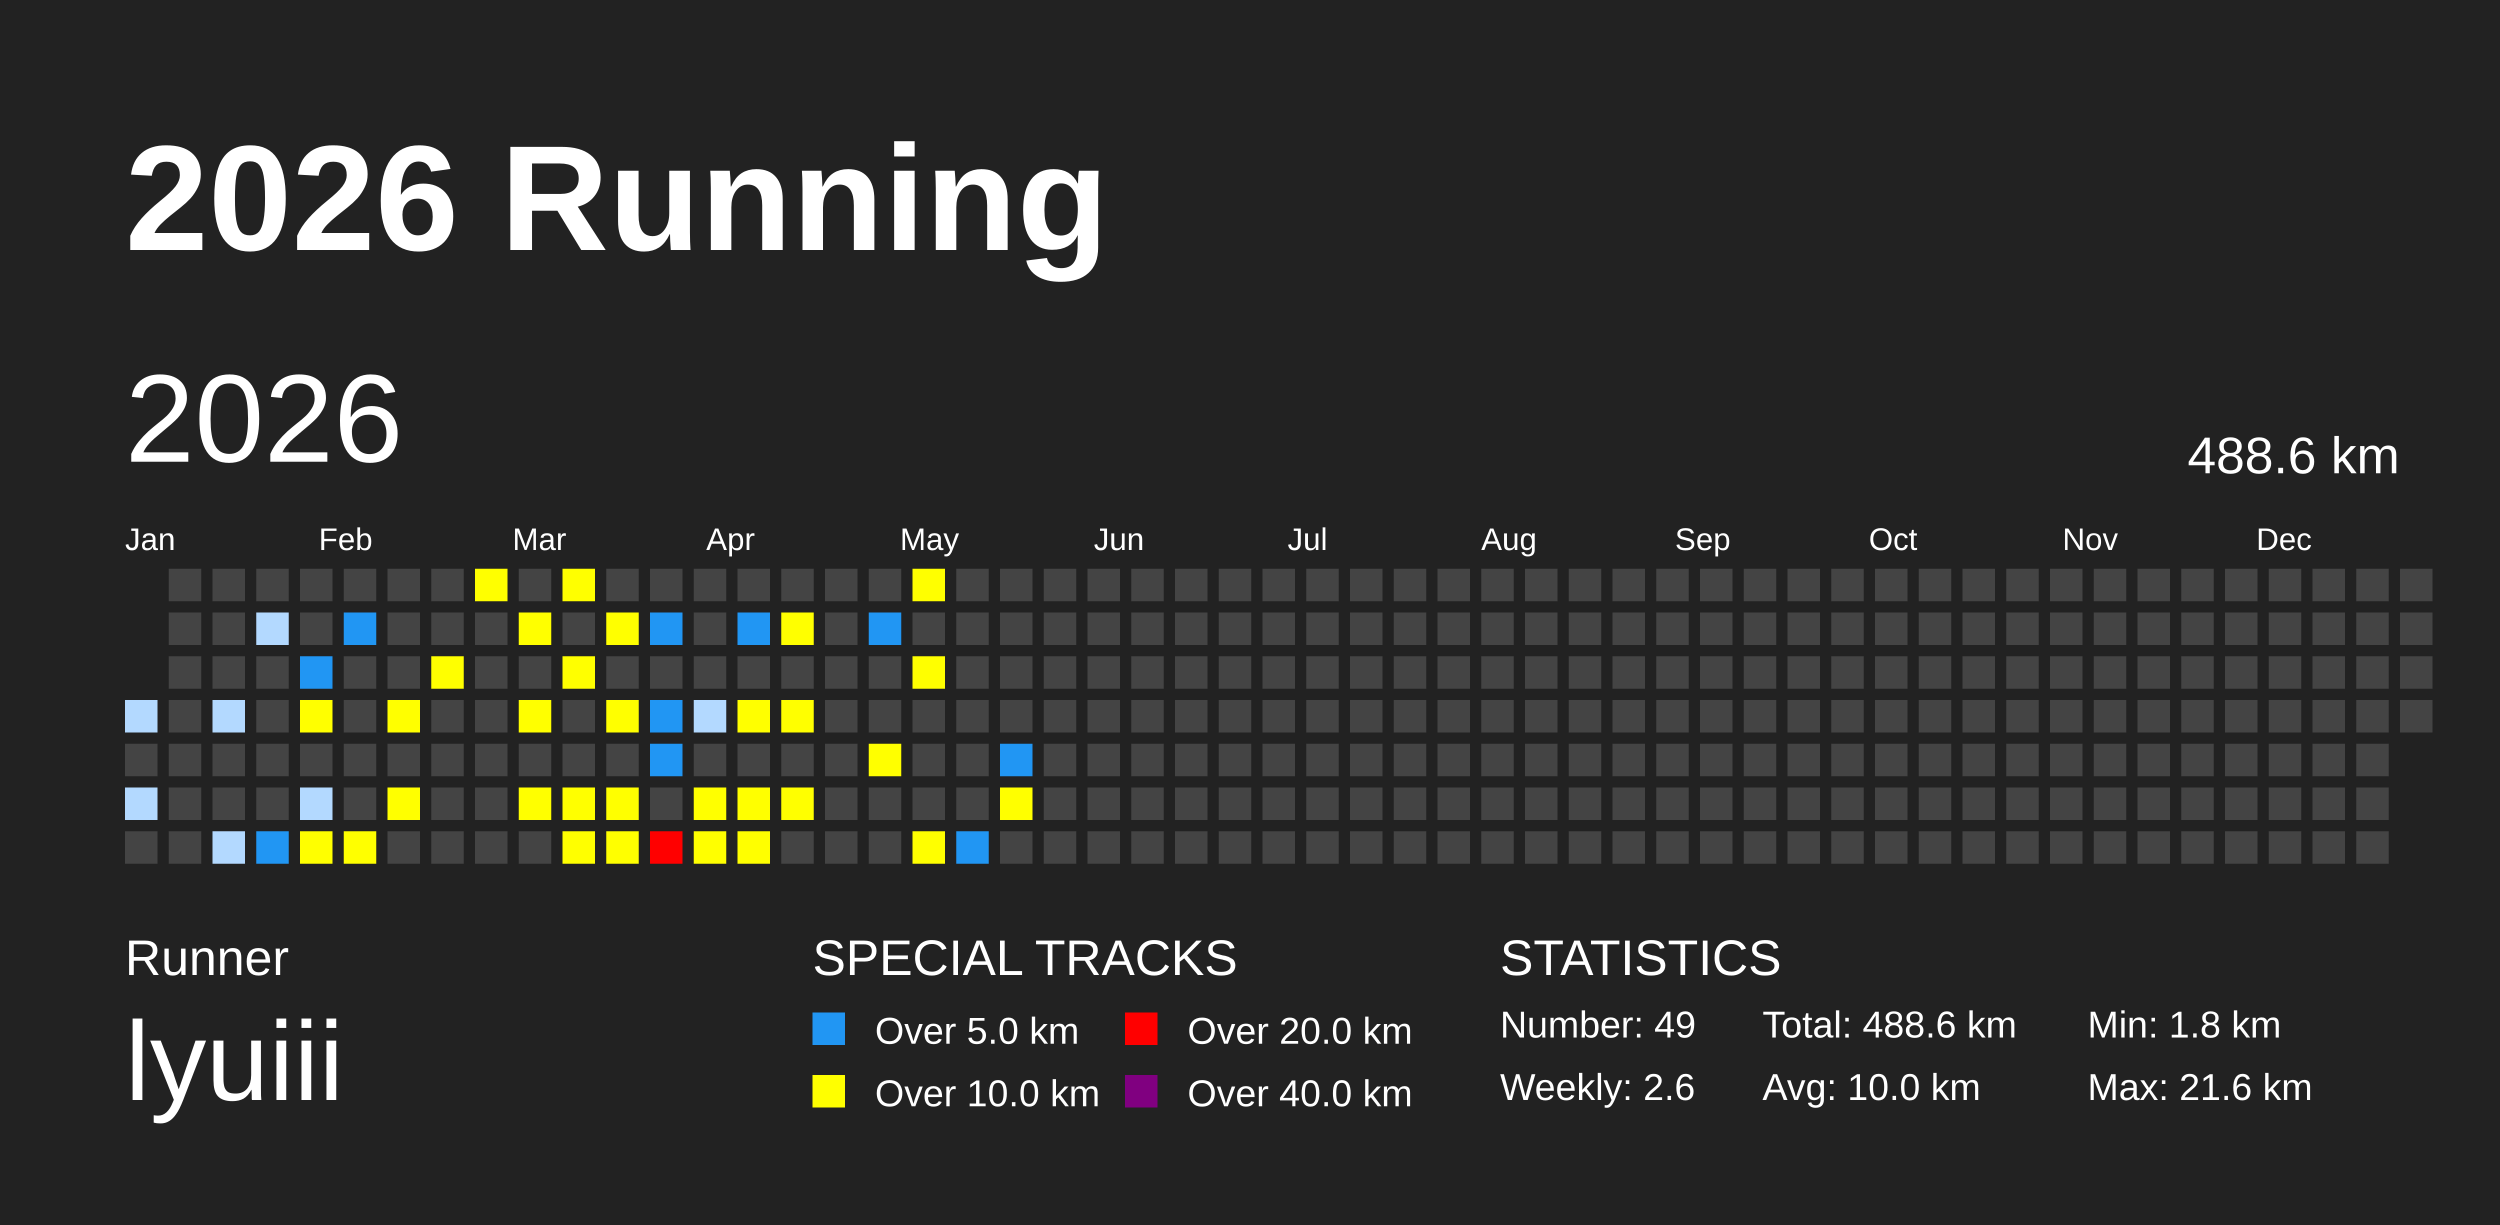
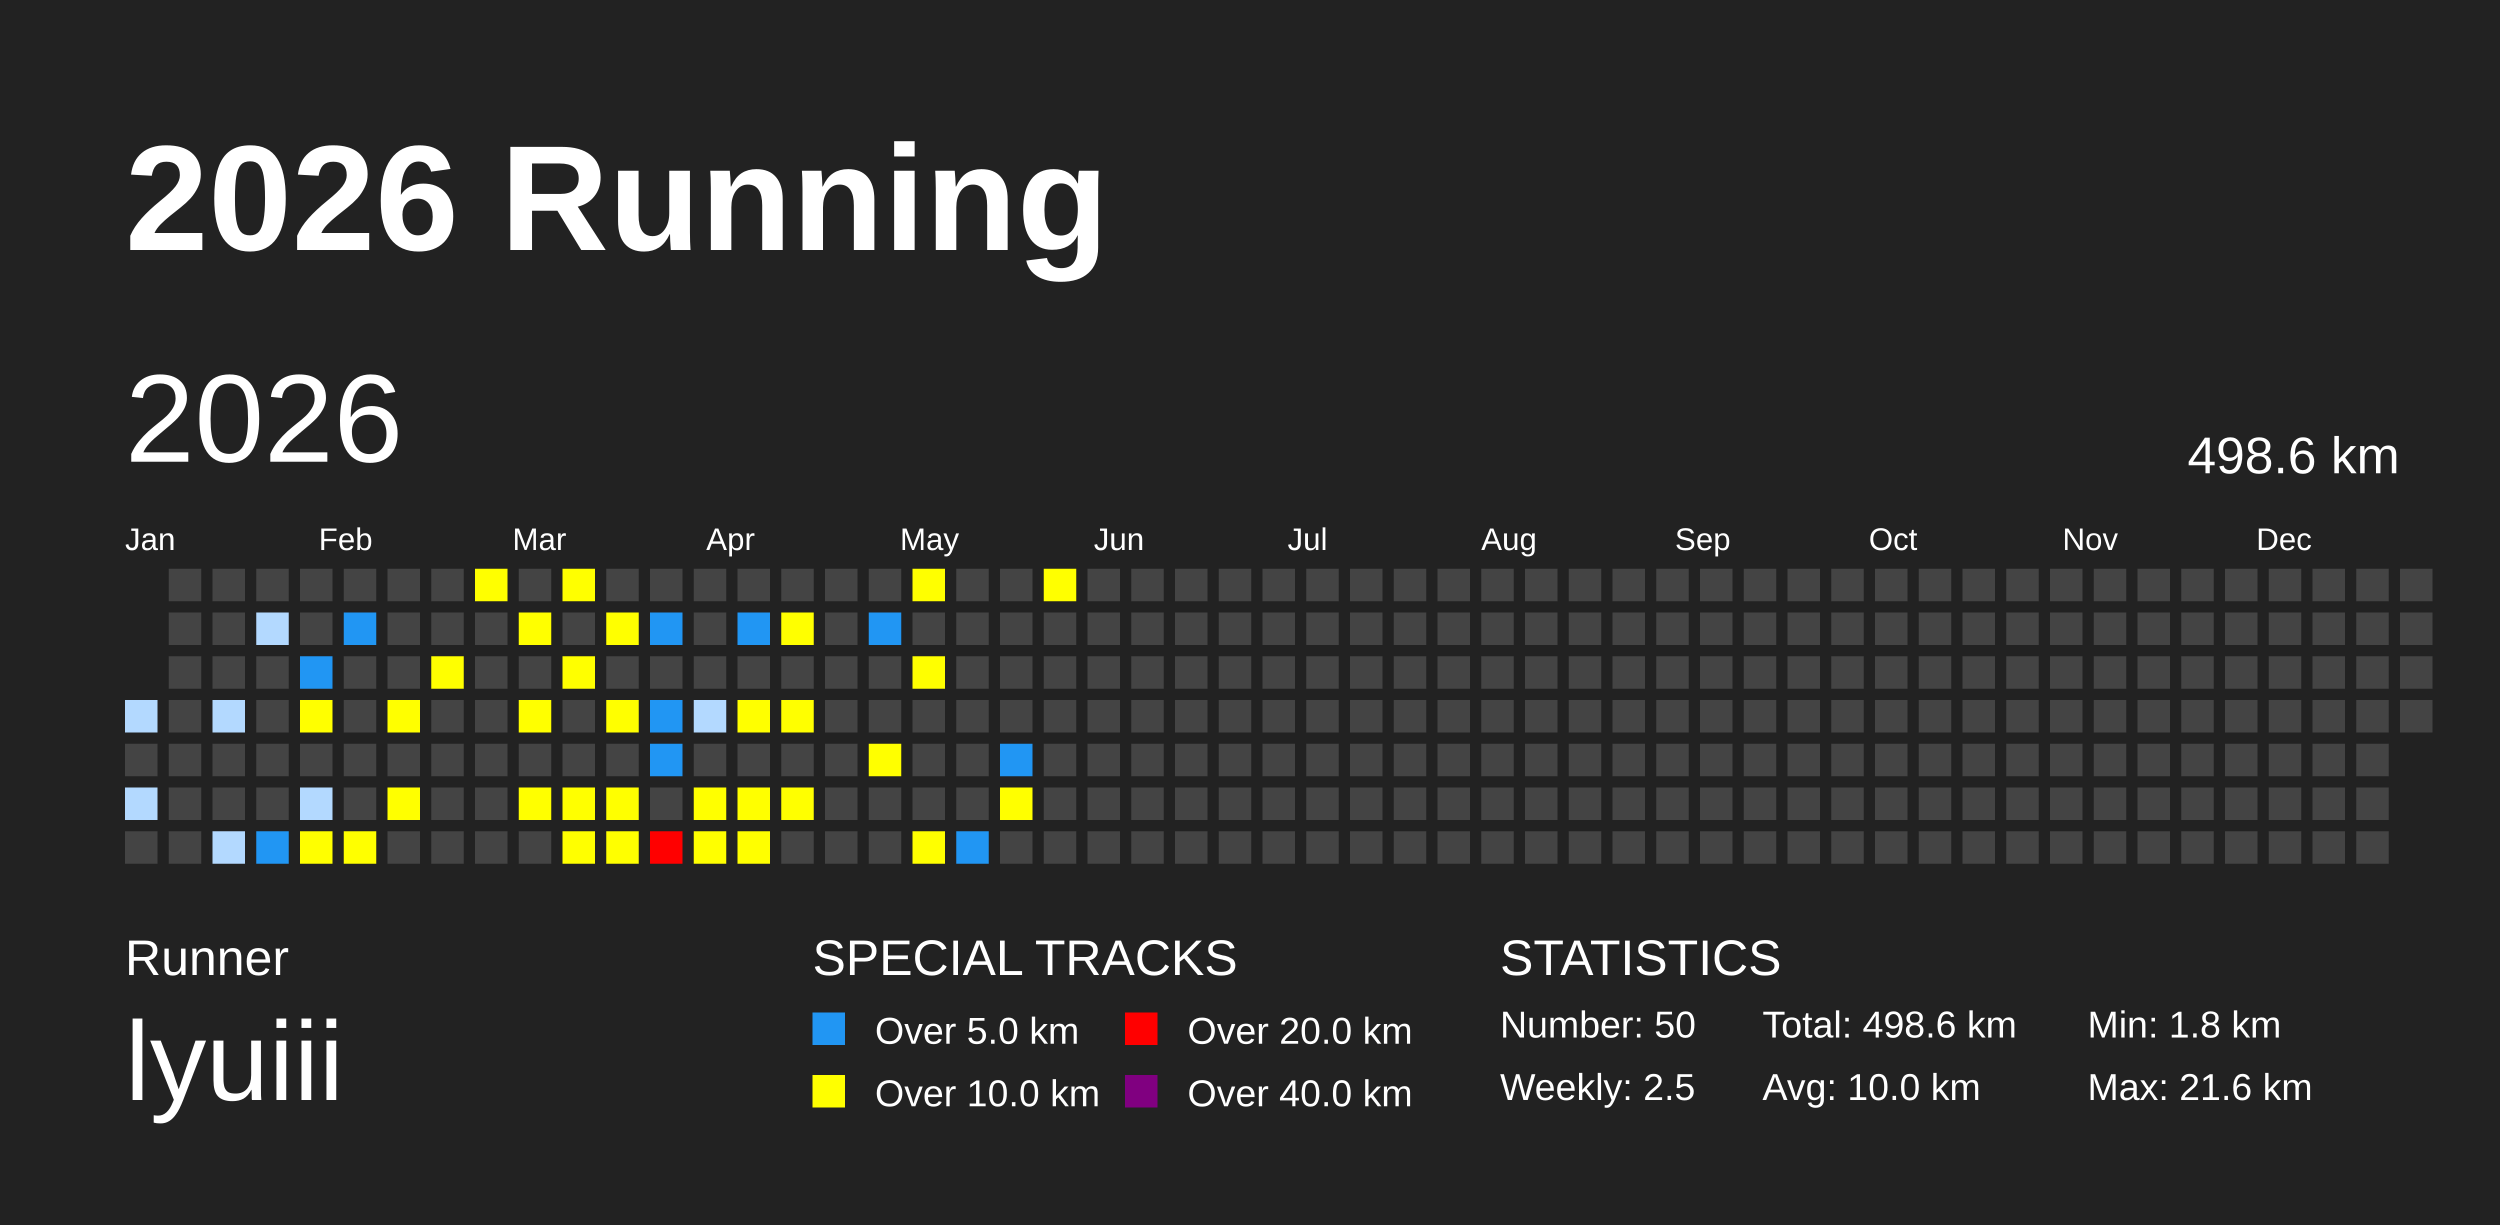
<svg xmlns="http://www.w3.org/2000/svg" baseProfile="full" height="98mm" version="1.1" viewBox="0,0,200,98" width="200mm">
  <defs />
  <rect fill="#222222" height="98" width="200" x="0" y="0" />
  <text fill="#FFFFFF" style="font-size:12px; font-family:Arial; font-weight:bold;" x="10" y="20">2026 Running</text>
  <text fill="#FFFFFF" style="font-size:4px; font-family:Arial" x="10" y="78">Runner</text>
  <text fill="#FFFFFF" style="font-size:9px; font-family:Arial" x="10" y="88">lyuiii</text>
  <text fill="#FFFFFF" style="font-size:4px; font-family:Arial" x="65" y="78">SPECIAL TRACKS</text>
  <rect fill="#2196F3" height="2.6" width="2.6" x="65" y="81" />
  <text fill="#FFFFFF" style="font-size:3px; font-family:Arial" x="70" y="83.5">Over 5.0 km</text>
  <rect fill="yellow" height="2.6" width="2.6" x="65" y="86" />
  <text fill="#FFFFFF" style="font-size:3px; font-family:Arial" x="70" y="88.5">Over 10.0 km</text>
  <rect fill="red" height="2.6" width="2.6" x="90" y="81" />
  <text fill="#FFFFFF" style="font-size:3px; font-family:Arial" x="95" y="83.5">Over 20.0 km</text>
  <rect fill="purple" height="2.6" width="2.6" x="90" y="86" />
  <text fill="#FFFFFF" style="font-size:3px; font-family:Arial" x="95" y="88.5">Over 40.0 km</text>
  <text fill="#FFFFFF" style="font-size:4px; font-family:Arial" x="120" y="78">STATISTICS</text>
-   <text fill="#FFFFFF" style="font-size:3px; font-family:Arial" x="120" y="83">Number: 49</text>
-   <text fill="#FFFFFF" style="font-size:3px; font-family:Arial" x="120" y="88">Weekly: 2.6</text>
-   <text fill="#FFFFFF" style="font-size:3px; font-family:Arial" x="141" y="83">Total: 488.6 km</text>
+   <text fill="#FFFFFF" style="font-size:3px; font-family:Arial" x="120" y="83">Number: 50</text>
+   <text fill="#FFFFFF" style="font-size:3px; font-family:Arial" x="120" y="88">Weekly: 2.5</text>
+   <text fill="#FFFFFF" style="font-size:3px; font-family:Arial" x="141" y="83">Total: 498.6 km</text>
  <text fill="#FFFFFF" style="font-size:3px; font-family:Arial" x="141" y="88">Avg: 10.0 km</text>
  <text fill="#FFFFFF" style="font-size:3px; font-family:Arial" x="167" y="83">Min: 1.8 km</text>
  <text fill="#FFFFFF" style="font-size:3px; font-family:Arial" x="167" y="88">Max: 21.6 km</text>
  <text dominant-baseline="hanging" fill="#FFFFFF" style="font-size:10.0px; font-family:Arial;" x="10" y="30">2026</text>
-   <text dominant-baseline="hanging" fill="#FFFFFF" style="font-size:4.125px; font-family:Arial;" x="175" y="35">488.6 km</text>
+   <text dominant-baseline="hanging" fill="#FFFFFF" style="font-size:4.125px; font-family:Arial;" x="175" y="35">498.6 km</text>
  <text fill="#FFFFFF" style="font-size:2.5px; font-family:Arial" x="10.0" y="44">Jan</text>
  <text fill="#FFFFFF" style="font-size:2.5px; font-family:Arial" x="25.5" y="44">Feb</text>
  <text fill="#FFFFFF" style="font-size:2.5px; font-family:Arial" x="41.0" y="44">Mar</text>
  <text fill="#FFFFFF" style="font-size:2.5px; font-family:Arial" x="56.5" y="44">Apr</text>
  <text fill="#FFFFFF" style="font-size:2.5px; font-family:Arial" x="72.0" y="44">May</text>
  <text fill="#FFFFFF" style="font-size:2.5px; font-family:Arial" x="87.5" y="44">Jun</text>
  <text fill="#FFFFFF" style="font-size:2.5px; font-family:Arial" x="103.0" y="44">Jul</text>
  <text fill="#FFFFFF" style="font-size:2.5px; font-family:Arial" x="118.5" y="44">Aug</text>
  <text fill="#FFFFFF" style="font-size:2.5px; font-family:Arial" x="134.0" y="44">Sep</text>
  <text fill="#FFFFFF" style="font-size:2.5px; font-family:Arial" x="149.5" y="44">Oct</text>
  <text fill="#FFFFFF" style="font-size:2.5px; font-family:Arial" x="165.0" y="44">Nov</text>
  <text fill="#FFFFFF" style="font-size:2.5px; font-family:Arial" x="180.5" y="44">Dec</text>
  <rect fill="#b3d9ff" height="2.6" width="2.6" x="10.0" y="56.0" />
  <rect fill="#444444" height="2.6" width="2.6" x="10.0" y="59.5" />
  <rect fill="#b3d9ff" height="2.6" width="2.6" x="10.0" y="63.0" />
  <rect fill="#444444" height="2.6" width="2.6" x="10.0" y="66.5" />
  <rect fill="#444444" height="2.6" width="2.6" x="13.5" y="45.5" />
  <rect fill="#444444" height="2.6" width="2.6" x="13.5" y="49.0" />
  <rect fill="#444444" height="2.6" width="2.6" x="13.5" y="52.5" />
  <rect fill="#444444" height="2.6" width="2.6" x="13.5" y="56.0" />
  <rect fill="#444444" height="2.6" width="2.6" x="13.5" y="59.5" />
  <rect fill="#444444" height="2.6" width="2.6" x="13.5" y="63.0" />
  <rect fill="#444444" height="2.6" width="2.6" x="13.5" y="66.5" />
  <rect fill="#444444" height="2.6" width="2.6" x="17.0" y="45.5" />
  <rect fill="#444444" height="2.6" width="2.6" x="17.0" y="49.0" />
  <rect fill="#444444" height="2.6" width="2.6" x="17.0" y="52.5" />
  <rect fill="#b3d9ff" height="2.6" width="2.6" x="17.0" y="56.0" />
  <rect fill="#444444" height="2.6" width="2.6" x="17.0" y="59.5" />
  <rect fill="#444444" height="2.6" width="2.6" x="17.0" y="63.0" />
  <rect fill="#b3d9ff" height="2.6" width="2.6" x="17.0" y="66.5" />
  <rect fill="#444444" height="2.6" width="2.6" x="20.5" y="45.5" />
  <rect fill="#b3d9ff" height="2.6" width="2.6" x="20.5" y="49.0" />
  <rect fill="#444444" height="2.6" width="2.6" x="20.5" y="52.5" />
  <rect fill="#444444" height="2.6" width="2.6" x="20.5" y="56.0" />
  <rect fill="#444444" height="2.6" width="2.6" x="20.5" y="59.5" />
  <rect fill="#444444" height="2.6" width="2.6" x="20.5" y="63.0" />
  <rect fill="#2196F3" height="2.6" width="2.6" x="20.5" y="66.5" />
  <rect fill="#444444" height="2.6" width="2.6" x="24.0" y="45.5" />
  <rect fill="#444444" height="2.6" width="2.6" x="24.0" y="49.0" />
  <rect fill="#2196F3" height="2.6" width="2.6" x="24.0" y="52.5" />
  <rect fill="yellow" height="2.6" width="2.6" x="24.0" y="56.0" />
  <rect fill="#444444" height="2.6" width="2.6" x="24.0" y="59.5" />
  <rect fill="#b3d9ff" height="2.6" width="2.6" x="24.0" y="63.0" />
  <rect fill="yellow" height="2.6" width="2.6" x="24.0" y="66.5" />
  <rect fill="#444444" height="2.6" width="2.6" x="27.5" y="45.5" />
  <rect fill="#2196F3" height="2.6" width="2.6" x="27.5" y="49.0" />
  <rect fill="#444444" height="2.6" width="2.6" x="27.5" y="52.5" />
  <rect fill="#444444" height="2.6" width="2.6" x="27.5" y="56.0" />
  <rect fill="#444444" height="2.6" width="2.6" x="27.5" y="59.5" />
  <rect fill="#444444" height="2.6" width="2.6" x="27.5" y="63.0" />
  <rect fill="yellow" height="2.6" width="2.6" x="27.5" y="66.5" />
  <rect fill="#444444" height="2.6" width="2.6" x="31.0" y="45.5" />
  <rect fill="#444444" height="2.6" width="2.6" x="31.0" y="49.0" />
  <rect fill="#444444" height="2.6" width="2.6" x="31.0" y="52.5" />
  <rect fill="yellow" height="2.6" width="2.6" x="31.0" y="56.0" />
  <rect fill="#444444" height="2.6" width="2.6" x="31.0" y="59.5" />
  <rect fill="yellow" height="2.6" width="2.6" x="31.0" y="63.0" />
  <rect fill="#444444" height="2.6" width="2.6" x="31.0" y="66.5" />
  <rect fill="#444444" height="2.6" width="2.6" x="34.5" y="45.5" />
  <rect fill="#444444" height="2.6" width="2.6" x="34.5" y="49.0" />
  <rect fill="yellow" height="2.6" width="2.6" x="34.5" y="52.5" />
  <rect fill="#444444" height="2.6" width="2.6" x="34.5" y="56.0" />
  <rect fill="#444444" height="2.6" width="2.6" x="34.5" y="59.5" />
  <rect fill="#444444" height="2.6" width="2.6" x="34.5" y="63.0" />
  <rect fill="#444444" height="2.6" width="2.6" x="34.5" y="66.5" />
  <rect fill="yellow" height="2.6" width="2.6" x="38.0" y="45.5" />
  <rect fill="#444444" height="2.6" width="2.6" x="38.0" y="49.0" />
  <rect fill="#444444" height="2.6" width="2.6" x="38.0" y="52.5" />
  <rect fill="#444444" height="2.6" width="2.6" x="38.0" y="56.0" />
  <rect fill="#444444" height="2.6" width="2.6" x="38.0" y="59.5" />
  <rect fill="#444444" height="2.6" width="2.6" x="38.0" y="63.0" />
  <rect fill="#444444" height="2.6" width="2.6" x="38.0" y="66.5" />
  <rect fill="#444444" height="2.6" width="2.6" x="41.5" y="45.5" />
  <rect fill="yellow" height="2.6" width="2.6" x="41.5" y="49.0" />
  <rect fill="#444444" height="2.6" width="2.6" x="41.5" y="52.5" />
  <rect fill="yellow" height="2.6" width="2.6" x="41.5" y="56.0" />
  <rect fill="#444444" height="2.6" width="2.6" x="41.5" y="59.5" />
  <rect fill="yellow" height="2.6" width="2.6" x="41.5" y="63.0" />
  <rect fill="#444444" height="2.6" width="2.6" x="41.5" y="66.5" />
  <rect fill="yellow" height="2.6" width="2.6" x="45.0" y="45.5" />
  <rect fill="#444444" height="2.6" width="2.6" x="45.0" y="49.0" />
  <rect fill="yellow" height="2.6" width="2.6" x="45.0" y="52.5" />
  <rect fill="#444444" height="2.6" width="2.6" x="45.0" y="56.0" />
  <rect fill="#444444" height="2.6" width="2.6" x="45.0" y="59.5" />
  <rect fill="yellow" height="2.6" width="2.6" x="45.0" y="63.0" />
  <rect fill="yellow" height="2.6" width="2.6" x="45.0" y="66.5" />
  <rect fill="#444444" height="2.6" width="2.6" x="48.5" y="45.5" />
  <rect fill="yellow" height="2.6" width="2.6" x="48.5" y="49.0" />
  <rect fill="#444444" height="2.6" width="2.6" x="48.5" y="52.5" />
  <rect fill="yellow" height="2.6" width="2.6" x="48.5" y="56.0" />
  <rect fill="#444444" height="2.6" width="2.6" x="48.5" y="59.5" />
  <rect fill="yellow" height="2.6" width="2.6" x="48.5" y="63.0" />
  <rect fill="yellow" height="2.6" width="2.6" x="48.5" y="66.5" />
  <rect fill="#444444" height="2.6" width="2.6" x="52.0" y="45.5" />
  <rect fill="#2196F3" height="2.6" width="2.6" x="52.0" y="49.0" />
  <rect fill="#444444" height="2.6" width="2.6" x="52.0" y="52.5" />
  <rect fill="#2196F3" height="2.6" width="2.6" x="52.0" y="56.0" />
  <rect fill="#2196F3" height="2.6" width="2.6" x="52.0" y="59.5" />
  <rect fill="#444444" height="2.6" width="2.6" x="52.0" y="63.0" />
  <rect fill="red" height="2.6" width="2.6" x="52.0" y="66.5" />
  <rect fill="#444444" height="2.6" width="2.6" x="55.5" y="45.5" />
  <rect fill="#444444" height="2.6" width="2.6" x="55.5" y="49.0" />
  <rect fill="#444444" height="2.6" width="2.6" x="55.5" y="52.5" />
  <rect fill="#b3d9ff" height="2.6" width="2.6" x="55.5" y="56.0" />
  <rect fill="#444444" height="2.6" width="2.6" x="55.5" y="59.5" />
  <rect fill="yellow" height="2.6" width="2.6" x="55.5" y="63.0" />
  <rect fill="yellow" height="2.6" width="2.6" x="55.5" y="66.5" />
  <rect fill="#444444" height="2.6" width="2.6" x="59.0" y="45.5" />
  <rect fill="#2196F3" height="2.6" width="2.6" x="59.0" y="49.0" />
  <rect fill="#444444" height="2.6" width="2.6" x="59.0" y="52.5" />
  <rect fill="yellow" height="2.6" width="2.6" x="59.0" y="56.0" />
  <rect fill="#444444" height="2.6" width="2.6" x="59.0" y="59.5" />
  <rect fill="yellow" height="2.6" width="2.6" x="59.0" y="63.0" />
  <rect fill="yellow" height="2.6" width="2.6" x="59.0" y="66.5" />
  <rect fill="#444444" height="2.6" width="2.6" x="62.5" y="45.5" />
  <rect fill="yellow" height="2.6" width="2.6" x="62.5" y="49.0" />
  <rect fill="#444444" height="2.6" width="2.6" x="62.5" y="52.5" />
  <rect fill="yellow" height="2.6" width="2.6" x="62.5" y="56.0" />
  <rect fill="#444444" height="2.6" width="2.6" x="62.5" y="59.5" />
  <rect fill="yellow" height="2.6" width="2.6" x="62.5" y="63.0" />
  <rect fill="#444444" height="2.6" width="2.6" x="62.5" y="66.5" />
  <rect fill="#444444" height="2.6" width="2.6" x="66.0" y="45.5" />
  <rect fill="#444444" height="2.6" width="2.6" x="66.0" y="49.0" />
  <rect fill="#444444" height="2.6" width="2.6" x="66.0" y="52.5" />
  <rect fill="#444444" height="2.6" width="2.6" x="66.0" y="56.0" />
  <rect fill="#444444" height="2.6" width="2.6" x="66.0" y="59.5" />
  <rect fill="#444444" height="2.6" width="2.6" x="66.0" y="63.0" />
  <rect fill="#444444" height="2.6" width="2.6" x="66.0" y="66.5" />
  <rect fill="#444444" height="2.6" width="2.6" x="69.5" y="45.5" />
  <rect fill="#2196F3" height="2.6" width="2.6" x="69.5" y="49.0" />
  <rect fill="#444444" height="2.6" width="2.6" x="69.5" y="52.5" />
  <rect fill="#444444" height="2.6" width="2.6" x="69.5" y="56.0" />
  <rect fill="yellow" height="2.6" width="2.6" x="69.5" y="59.5" />
  <rect fill="#444444" height="2.6" width="2.6" x="69.5" y="63.0" />
  <rect fill="#444444" height="2.6" width="2.6" x="69.5" y="66.5" />
  <rect fill="yellow" height="2.6" width="2.6" x="73.0" y="45.5" />
  <rect fill="#444444" height="2.6" width="2.6" x="73.0" y="49.0" />
  <rect fill="yellow" height="2.6" width="2.6" x="73.0" y="52.5" />
  <rect fill="#444444" height="2.6" width="2.6" x="73.0" y="56.0" />
  <rect fill="#444444" height="2.6" width="2.6" x="73.0" y="59.5" />
  <rect fill="#444444" height="2.6" width="2.6" x="73.0" y="63.0" />
  <rect fill="yellow" height="2.6" width="2.6" x="73.0" y="66.5" />
  <rect fill="#444444" height="2.6" width="2.6" x="76.5" y="45.5" />
  <rect fill="#444444" height="2.6" width="2.6" x="76.5" y="49.0" />
  <rect fill="#444444" height="2.6" width="2.6" x="76.5" y="52.5" />
  <rect fill="#444444" height="2.6" width="2.6" x="76.5" y="56.0" />
  <rect fill="#444444" height="2.6" width="2.6" x="76.5" y="59.5" />
  <rect fill="#444444" height="2.6" width="2.6" x="76.5" y="63.0" />
  <rect fill="#2196F3" height="2.6" width="2.6" x="76.5" y="66.5" />
  <rect fill="#444444" height="2.6" width="2.6" x="80.0" y="45.5" />
  <rect fill="#444444" height="2.6" width="2.6" x="80.0" y="49.0" />
  <rect fill="#444444" height="2.6" width="2.6" x="80.0" y="52.5" />
  <rect fill="#444444" height="2.6" width="2.6" x="80.0" y="56.0" />
  <rect fill="#2196F3" height="2.6" width="2.6" x="80.0" y="59.5" />
  <rect fill="yellow" height="2.6" width="2.6" x="80.0" y="63.0" />
  <rect fill="#444444" height="2.6" width="2.6" x="80.0" y="66.5" />
-   <rect fill="#444444" height="2.6" width="2.6" x="83.5" y="45.5" />
+   <rect fill="yellow" height="2.6" width="2.6" x="83.5" y="45.5" />
  <rect fill="#444444" height="2.6" width="2.6" x="83.5" y="49.0" />
  <rect fill="#444444" height="2.6" width="2.6" x="83.5" y="52.5" />
  <rect fill="#444444" height="2.6" width="2.6" x="83.5" y="56.0" />
  <rect fill="#444444" height="2.6" width="2.6" x="83.5" y="59.5" />
  <rect fill="#444444" height="2.6" width="2.6" x="83.5" y="63.0" />
  <rect fill="#444444" height="2.6" width="2.6" x="83.5" y="66.5" />
  <rect fill="#444444" height="2.6" width="2.6" x="87.0" y="45.5" />
  <rect fill="#444444" height="2.6" width="2.6" x="87.0" y="49.0" />
  <rect fill="#444444" height="2.6" width="2.6" x="87.0" y="52.5" />
  <rect fill="#444444" height="2.6" width="2.6" x="87.0" y="56.0" />
  <rect fill="#444444" height="2.6" width="2.6" x="87.0" y="59.5" />
  <rect fill="#444444" height="2.6" width="2.6" x="87.0" y="63.0" />
  <rect fill="#444444" height="2.6" width="2.6" x="87.0" y="66.5" />
  <rect fill="#444444" height="2.6" width="2.6" x="90.5" y="45.5" />
  <rect fill="#444444" height="2.6" width="2.6" x="90.5" y="49.0" />
  <rect fill="#444444" height="2.6" width="2.6" x="90.5" y="52.5" />
  <rect fill="#444444" height="2.6" width="2.6" x="90.5" y="56.0" />
  <rect fill="#444444" height="2.6" width="2.6" x="90.5" y="59.5" />
  <rect fill="#444444" height="2.6" width="2.6" x="90.5" y="63.0" />
  <rect fill="#444444" height="2.6" width="2.6" x="90.5" y="66.5" />
  <rect fill="#444444" height="2.6" width="2.6" x="94.0" y="45.5" />
  <rect fill="#444444" height="2.6" width="2.6" x="94.0" y="49.0" />
  <rect fill="#444444" height="2.6" width="2.6" x="94.0" y="52.5" />
  <rect fill="#444444" height="2.6" width="2.6" x="94.0" y="56.0" />
  <rect fill="#444444" height="2.6" width="2.6" x="94.0" y="59.5" />
  <rect fill="#444444" height="2.6" width="2.6" x="94.0" y="63.0" />
  <rect fill="#444444" height="2.6" width="2.6" x="94.0" y="66.5" />
  <rect fill="#444444" height="2.6" width="2.6" x="97.5" y="45.5" />
  <rect fill="#444444" height="2.6" width="2.6" x="97.5" y="49.0" />
  <rect fill="#444444" height="2.6" width="2.6" x="97.5" y="52.5" />
  <rect fill="#444444" height="2.6" width="2.6" x="97.5" y="56.0" />
  <rect fill="#444444" height="2.6" width="2.6" x="97.5" y="59.5" />
  <rect fill="#444444" height="2.6" width="2.6" x="97.5" y="63.0" />
  <rect fill="#444444" height="2.6" width="2.6" x="97.5" y="66.5" />
  <rect fill="#444444" height="2.6" width="2.6" x="101.0" y="45.5" />
  <rect fill="#444444" height="2.6" width="2.6" x="101.0" y="49.0" />
  <rect fill="#444444" height="2.6" width="2.6" x="101.0" y="52.5" />
  <rect fill="#444444" height="2.6" width="2.6" x="101.0" y="56.0" />
  <rect fill="#444444" height="2.6" width="2.6" x="101.0" y="59.5" />
  <rect fill="#444444" height="2.6" width="2.6" x="101.0" y="63.0" />
  <rect fill="#444444" height="2.6" width="2.6" x="101.0" y="66.5" />
  <rect fill="#444444" height="2.6" width="2.6" x="104.5" y="45.5" />
  <rect fill="#444444" height="2.6" width="2.6" x="104.5" y="49.0" />
  <rect fill="#444444" height="2.6" width="2.6" x="104.5" y="52.5" />
  <rect fill="#444444" height="2.6" width="2.6" x="104.5" y="56.0" />
  <rect fill="#444444" height="2.6" width="2.6" x="104.5" y="59.5" />
  <rect fill="#444444" height="2.6" width="2.6" x="104.5" y="63.0" />
  <rect fill="#444444" height="2.6" width="2.6" x="104.5" y="66.5" />
  <rect fill="#444444" height="2.6" width="2.6" x="108.0" y="45.5" />
  <rect fill="#444444" height="2.6" width="2.6" x="108.0" y="49.0" />
  <rect fill="#444444" height="2.6" width="2.6" x="108.0" y="52.5" />
  <rect fill="#444444" height="2.6" width="2.6" x="108.0" y="56.0" />
  <rect fill="#444444" height="2.6" width="2.6" x="108.0" y="59.5" />
  <rect fill="#444444" height="2.6" width="2.6" x="108.0" y="63.0" />
  <rect fill="#444444" height="2.6" width="2.6" x="108.0" y="66.5" />
  <rect fill="#444444" height="2.6" width="2.6" x="111.5" y="45.5" />
  <rect fill="#444444" height="2.6" width="2.6" x="111.5" y="49.0" />
  <rect fill="#444444" height="2.6" width="2.6" x="111.5" y="52.5" />
  <rect fill="#444444" height="2.6" width="2.6" x="111.5" y="56.0" />
  <rect fill="#444444" height="2.6" width="2.6" x="111.5" y="59.5" />
  <rect fill="#444444" height="2.6" width="2.6" x="111.5" y="63.0" />
  <rect fill="#444444" height="2.6" width="2.6" x="111.5" y="66.5" />
  <rect fill="#444444" height="2.6" width="2.6" x="115.0" y="45.5" />
  <rect fill="#444444" height="2.6" width="2.6" x="115.0" y="49.0" />
  <rect fill="#444444" height="2.6" width="2.6" x="115.0" y="52.5" />
  <rect fill="#444444" height="2.6" width="2.6" x="115.0" y="56.0" />
  <rect fill="#444444" height="2.6" width="2.6" x="115.0" y="59.5" />
  <rect fill="#444444" height="2.6" width="2.6" x="115.0" y="63.0" />
  <rect fill="#444444" height="2.6" width="2.6" x="115.0" y="66.5" />
  <rect fill="#444444" height="2.6" width="2.6" x="118.5" y="45.5" />
  <rect fill="#444444" height="2.6" width="2.6" x="118.5" y="49.0" />
  <rect fill="#444444" height="2.6" width="2.6" x="118.5" y="52.5" />
  <rect fill="#444444" height="2.6" width="2.6" x="118.5" y="56.0" />
  <rect fill="#444444" height="2.6" width="2.6" x="118.5" y="59.5" />
  <rect fill="#444444" height="2.6" width="2.6" x="118.5" y="63.0" />
  <rect fill="#444444" height="2.6" width="2.6" x="118.5" y="66.5" />
  <rect fill="#444444" height="2.6" width="2.6" x="122.0" y="45.5" />
  <rect fill="#444444" height="2.6" width="2.6" x="122.0" y="49.0" />
  <rect fill="#444444" height="2.6" width="2.6" x="122.0" y="52.5" />
  <rect fill="#444444" height="2.6" width="2.6" x="122.0" y="56.0" />
  <rect fill="#444444" height="2.6" width="2.6" x="122.0" y="59.5" />
  <rect fill="#444444" height="2.6" width="2.6" x="122.0" y="63.0" />
  <rect fill="#444444" height="2.6" width="2.6" x="122.0" y="66.5" />
  <rect fill="#444444" height="2.6" width="2.6" x="125.5" y="45.5" />
  <rect fill="#444444" height="2.6" width="2.6" x="125.5" y="49.0" />
  <rect fill="#444444" height="2.6" width="2.6" x="125.5" y="52.5" />
  <rect fill="#444444" height="2.6" width="2.6" x="125.5" y="56.0" />
  <rect fill="#444444" height="2.6" width="2.6" x="125.5" y="59.5" />
  <rect fill="#444444" height="2.6" width="2.6" x="125.5" y="63.0" />
  <rect fill="#444444" height="2.6" width="2.6" x="125.5" y="66.5" />
  <rect fill="#444444" height="2.6" width="2.6" x="129.0" y="45.5" />
  <rect fill="#444444" height="2.6" width="2.6" x="129.0" y="49.0" />
  <rect fill="#444444" height="2.6" width="2.6" x="129.0" y="52.5" />
  <rect fill="#444444" height="2.6" width="2.6" x="129.0" y="56.0" />
  <rect fill="#444444" height="2.6" width="2.6" x="129.0" y="59.5" />
  <rect fill="#444444" height="2.6" width="2.6" x="129.0" y="63.0" />
  <rect fill="#444444" height="2.6" width="2.6" x="129.0" y="66.5" />
  <rect fill="#444444" height="2.6" width="2.6" x="132.5" y="45.5" />
  <rect fill="#444444" height="2.6" width="2.6" x="132.5" y="49.0" />
  <rect fill="#444444" height="2.6" width="2.6" x="132.5" y="52.5" />
  <rect fill="#444444" height="2.6" width="2.6" x="132.5" y="56.0" />
  <rect fill="#444444" height="2.6" width="2.6" x="132.5" y="59.5" />
  <rect fill="#444444" height="2.6" width="2.6" x="132.5" y="63.0" />
  <rect fill="#444444" height="2.6" width="2.6" x="132.5" y="66.5" />
  <rect fill="#444444" height="2.6" width="2.6" x="136.0" y="45.5" />
  <rect fill="#444444" height="2.6" width="2.6" x="136.0" y="49.0" />
  <rect fill="#444444" height="2.6" width="2.6" x="136.0" y="52.5" />
  <rect fill="#444444" height="2.6" width="2.6" x="136.0" y="56.0" />
  <rect fill="#444444" height="2.6" width="2.6" x="136.0" y="59.5" />
  <rect fill="#444444" height="2.6" width="2.6" x="136.0" y="63.0" />
  <rect fill="#444444" height="2.6" width="2.6" x="136.0" y="66.5" />
  <rect fill="#444444" height="2.6" width="2.6" x="139.5" y="45.5" />
  <rect fill="#444444" height="2.6" width="2.6" x="139.5" y="49.0" />
  <rect fill="#444444" height="2.6" width="2.6" x="139.5" y="52.5" />
  <rect fill="#444444" height="2.6" width="2.6" x="139.5" y="56.0" />
  <rect fill="#444444" height="2.6" width="2.6" x="139.5" y="59.5" />
  <rect fill="#444444" height="2.6" width="2.6" x="139.5" y="63.0" />
  <rect fill="#444444" height="2.6" width="2.6" x="139.5" y="66.5" />
  <rect fill="#444444" height="2.6" width="2.6" x="143.0" y="45.5" />
  <rect fill="#444444" height="2.6" width="2.6" x="143.0" y="49.0" />
  <rect fill="#444444" height="2.6" width="2.6" x="143.0" y="52.5" />
  <rect fill="#444444" height="2.6" width="2.6" x="143.0" y="56.0" />
  <rect fill="#444444" height="2.6" width="2.6" x="143.0" y="59.5" />
  <rect fill="#444444" height="2.6" width="2.6" x="143.0" y="63.0" />
  <rect fill="#444444" height="2.6" width="2.6" x="143.0" y="66.5" />
  <rect fill="#444444" height="2.6" width="2.6" x="146.5" y="45.5" />
  <rect fill="#444444" height="2.6" width="2.6" x="146.5" y="49.0" />
  <rect fill="#444444" height="2.6" width="2.6" x="146.5" y="52.5" />
  <rect fill="#444444" height="2.6" width="2.6" x="146.5" y="56.0" />
  <rect fill="#444444" height="2.6" width="2.6" x="146.5" y="59.5" />
  <rect fill="#444444" height="2.6" width="2.6" x="146.5" y="63.0" />
  <rect fill="#444444" height="2.6" width="2.6" x="146.5" y="66.5" />
  <rect fill="#444444" height="2.6" width="2.6" x="150.0" y="45.5" />
  <rect fill="#444444" height="2.6" width="2.6" x="150.0" y="49.0" />
  <rect fill="#444444" height="2.6" width="2.6" x="150.0" y="52.5" />
  <rect fill="#444444" height="2.6" width="2.6" x="150.0" y="56.0" />
  <rect fill="#444444" height="2.6" width="2.6" x="150.0" y="59.5" />
  <rect fill="#444444" height="2.6" width="2.6" x="150.0" y="63.0" />
  <rect fill="#444444" height="2.6" width="2.6" x="150.0" y="66.5" />
  <rect fill="#444444" height="2.6" width="2.6" x="153.5" y="45.5" />
  <rect fill="#444444" height="2.6" width="2.6" x="153.5" y="49.0" />
  <rect fill="#444444" height="2.6" width="2.6" x="153.5" y="52.5" />
  <rect fill="#444444" height="2.6" width="2.6" x="153.5" y="56.0" />
  <rect fill="#444444" height="2.6" width="2.6" x="153.5" y="59.5" />
  <rect fill="#444444" height="2.6" width="2.6" x="153.5" y="63.0" />
  <rect fill="#444444" height="2.6" width="2.6" x="153.5" y="66.5" />
  <rect fill="#444444" height="2.6" width="2.6" x="157.0" y="45.5" />
  <rect fill="#444444" height="2.6" width="2.6" x="157.0" y="49.0" />
  <rect fill="#444444" height="2.6" width="2.6" x="157.0" y="52.5" />
  <rect fill="#444444" height="2.6" width="2.6" x="157.0" y="56.0" />
  <rect fill="#444444" height="2.6" width="2.6" x="157.0" y="59.5" />
  <rect fill="#444444" height="2.6" width="2.6" x="157.0" y="63.0" />
  <rect fill="#444444" height="2.6" width="2.6" x="157.0" y="66.5" />
  <rect fill="#444444" height="2.6" width="2.6" x="160.5" y="45.5" />
  <rect fill="#444444" height="2.6" width="2.6" x="160.5" y="49.0" />
  <rect fill="#444444" height="2.6" width="2.6" x="160.5" y="52.5" />
  <rect fill="#444444" height="2.6" width="2.6" x="160.5" y="56.0" />
  <rect fill="#444444" height="2.6" width="2.6" x="160.5" y="59.5" />
  <rect fill="#444444" height="2.6" width="2.6" x="160.5" y="63.0" />
  <rect fill="#444444" height="2.6" width="2.6" x="160.5" y="66.5" />
  <rect fill="#444444" height="2.6" width="2.6" x="164.0" y="45.5" />
  <rect fill="#444444" height="2.6" width="2.6" x="164.0" y="49.0" />
  <rect fill="#444444" height="2.6" width="2.6" x="164.0" y="52.5" />
  <rect fill="#444444" height="2.6" width="2.6" x="164.0" y="56.0" />
  <rect fill="#444444" height="2.6" width="2.6" x="164.0" y="59.5" />
  <rect fill="#444444" height="2.6" width="2.6" x="164.0" y="63.0" />
  <rect fill="#444444" height="2.6" width="2.6" x="164.0" y="66.5" />
  <rect fill="#444444" height="2.6" width="2.6" x="167.5" y="45.5" />
  <rect fill="#444444" height="2.6" width="2.6" x="167.5" y="49.0" />
  <rect fill="#444444" height="2.6" width="2.6" x="167.5" y="52.5" />
  <rect fill="#444444" height="2.6" width="2.6" x="167.5" y="56.0" />
  <rect fill="#444444" height="2.6" width="2.6" x="167.5" y="59.5" />
  <rect fill="#444444" height="2.6" width="2.6" x="167.5" y="63.0" />
  <rect fill="#444444" height="2.6" width="2.6" x="167.5" y="66.5" />
  <rect fill="#444444" height="2.6" width="2.6" x="171.0" y="45.5" />
  <rect fill="#444444" height="2.6" width="2.6" x="171.0" y="49.0" />
  <rect fill="#444444" height="2.6" width="2.6" x="171.0" y="52.5" />
  <rect fill="#444444" height="2.6" width="2.6" x="171.0" y="56.0" />
  <rect fill="#444444" height="2.6" width="2.6" x="171.0" y="59.5" />
  <rect fill="#444444" height="2.6" width="2.6" x="171.0" y="63.0" />
  <rect fill="#444444" height="2.6" width="2.6" x="171.0" y="66.5" />
  <rect fill="#444444" height="2.6" width="2.6" x="174.5" y="45.5" />
  <rect fill="#444444" height="2.6" width="2.6" x="174.5" y="49.0" />
  <rect fill="#444444" height="2.6" width="2.6" x="174.5" y="52.5" />
  <rect fill="#444444" height="2.6" width="2.6" x="174.5" y="56.0" />
  <rect fill="#444444" height="2.6" width="2.6" x="174.5" y="59.5" />
  <rect fill="#444444" height="2.6" width="2.6" x="174.5" y="63.0" />
  <rect fill="#444444" height="2.6" width="2.6" x="174.5" y="66.5" />
  <rect fill="#444444" height="2.6" width="2.6" x="178.0" y="45.5" />
  <rect fill="#444444" height="2.6" width="2.6" x="178.0" y="49.0" />
  <rect fill="#444444" height="2.6" width="2.6" x="178.0" y="52.5" />
  <rect fill="#444444" height="2.6" width="2.6" x="178.0" y="56.0" />
  <rect fill="#444444" height="2.6" width="2.6" x="178.0" y="59.5" />
  <rect fill="#444444" height="2.6" width="2.6" x="178.0" y="63.0" />
  <rect fill="#444444" height="2.6" width="2.6" x="178.0" y="66.5" />
  <rect fill="#444444" height="2.6" width="2.6" x="181.5" y="45.5" />
  <rect fill="#444444" height="2.6" width="2.6" x="181.5" y="49.0" />
  <rect fill="#444444" height="2.6" width="2.6" x="181.5" y="52.5" />
  <rect fill="#444444" height="2.6" width="2.6" x="181.5" y="56.0" />
  <rect fill="#444444" height="2.6" width="2.6" x="181.5" y="59.5" />
  <rect fill="#444444" height="2.6" width="2.6" x="181.5" y="63.0" />
  <rect fill="#444444" height="2.6" width="2.6" x="181.5" y="66.5" />
  <rect fill="#444444" height="2.6" width="2.6" x="185.0" y="45.5" />
  <rect fill="#444444" height="2.6" width="2.6" x="185.0" y="49.0" />
  <rect fill="#444444" height="2.6" width="2.6" x="185.0" y="52.5" />
  <rect fill="#444444" height="2.6" width="2.6" x="185.0" y="56.0" />
  <rect fill="#444444" height="2.6" width="2.6" x="185.0" y="59.5" />
  <rect fill="#444444" height="2.6" width="2.6" x="185.0" y="63.0" />
  <rect fill="#444444" height="2.6" width="2.6" x="185.0" y="66.5" />
  <rect fill="#444444" height="2.6" width="2.6" x="188.5" y="45.5" />
  <rect fill="#444444" height="2.6" width="2.6" x="188.5" y="49.0" />
  <rect fill="#444444" height="2.6" width="2.6" x="188.5" y="52.5" />
  <rect fill="#444444" height="2.6" width="2.6" x="188.5" y="56.0" />
  <rect fill="#444444" height="2.6" width="2.6" x="188.5" y="59.5" />
  <rect fill="#444444" height="2.6" width="2.6" x="188.5" y="63.0" />
  <rect fill="#444444" height="2.6" width="2.6" x="188.5" y="66.5" />
  <rect fill="#444444" height="2.6" width="2.6" x="192.0" y="45.5" />
  <rect fill="#444444" height="2.6" width="2.6" x="192.0" y="49.0" />
  <rect fill="#444444" height="2.6" width="2.6" x="192.0" y="52.5" />
  <rect fill="#444444" height="2.6" width="2.6" x="192.0" y="56.0" />
</svg>
